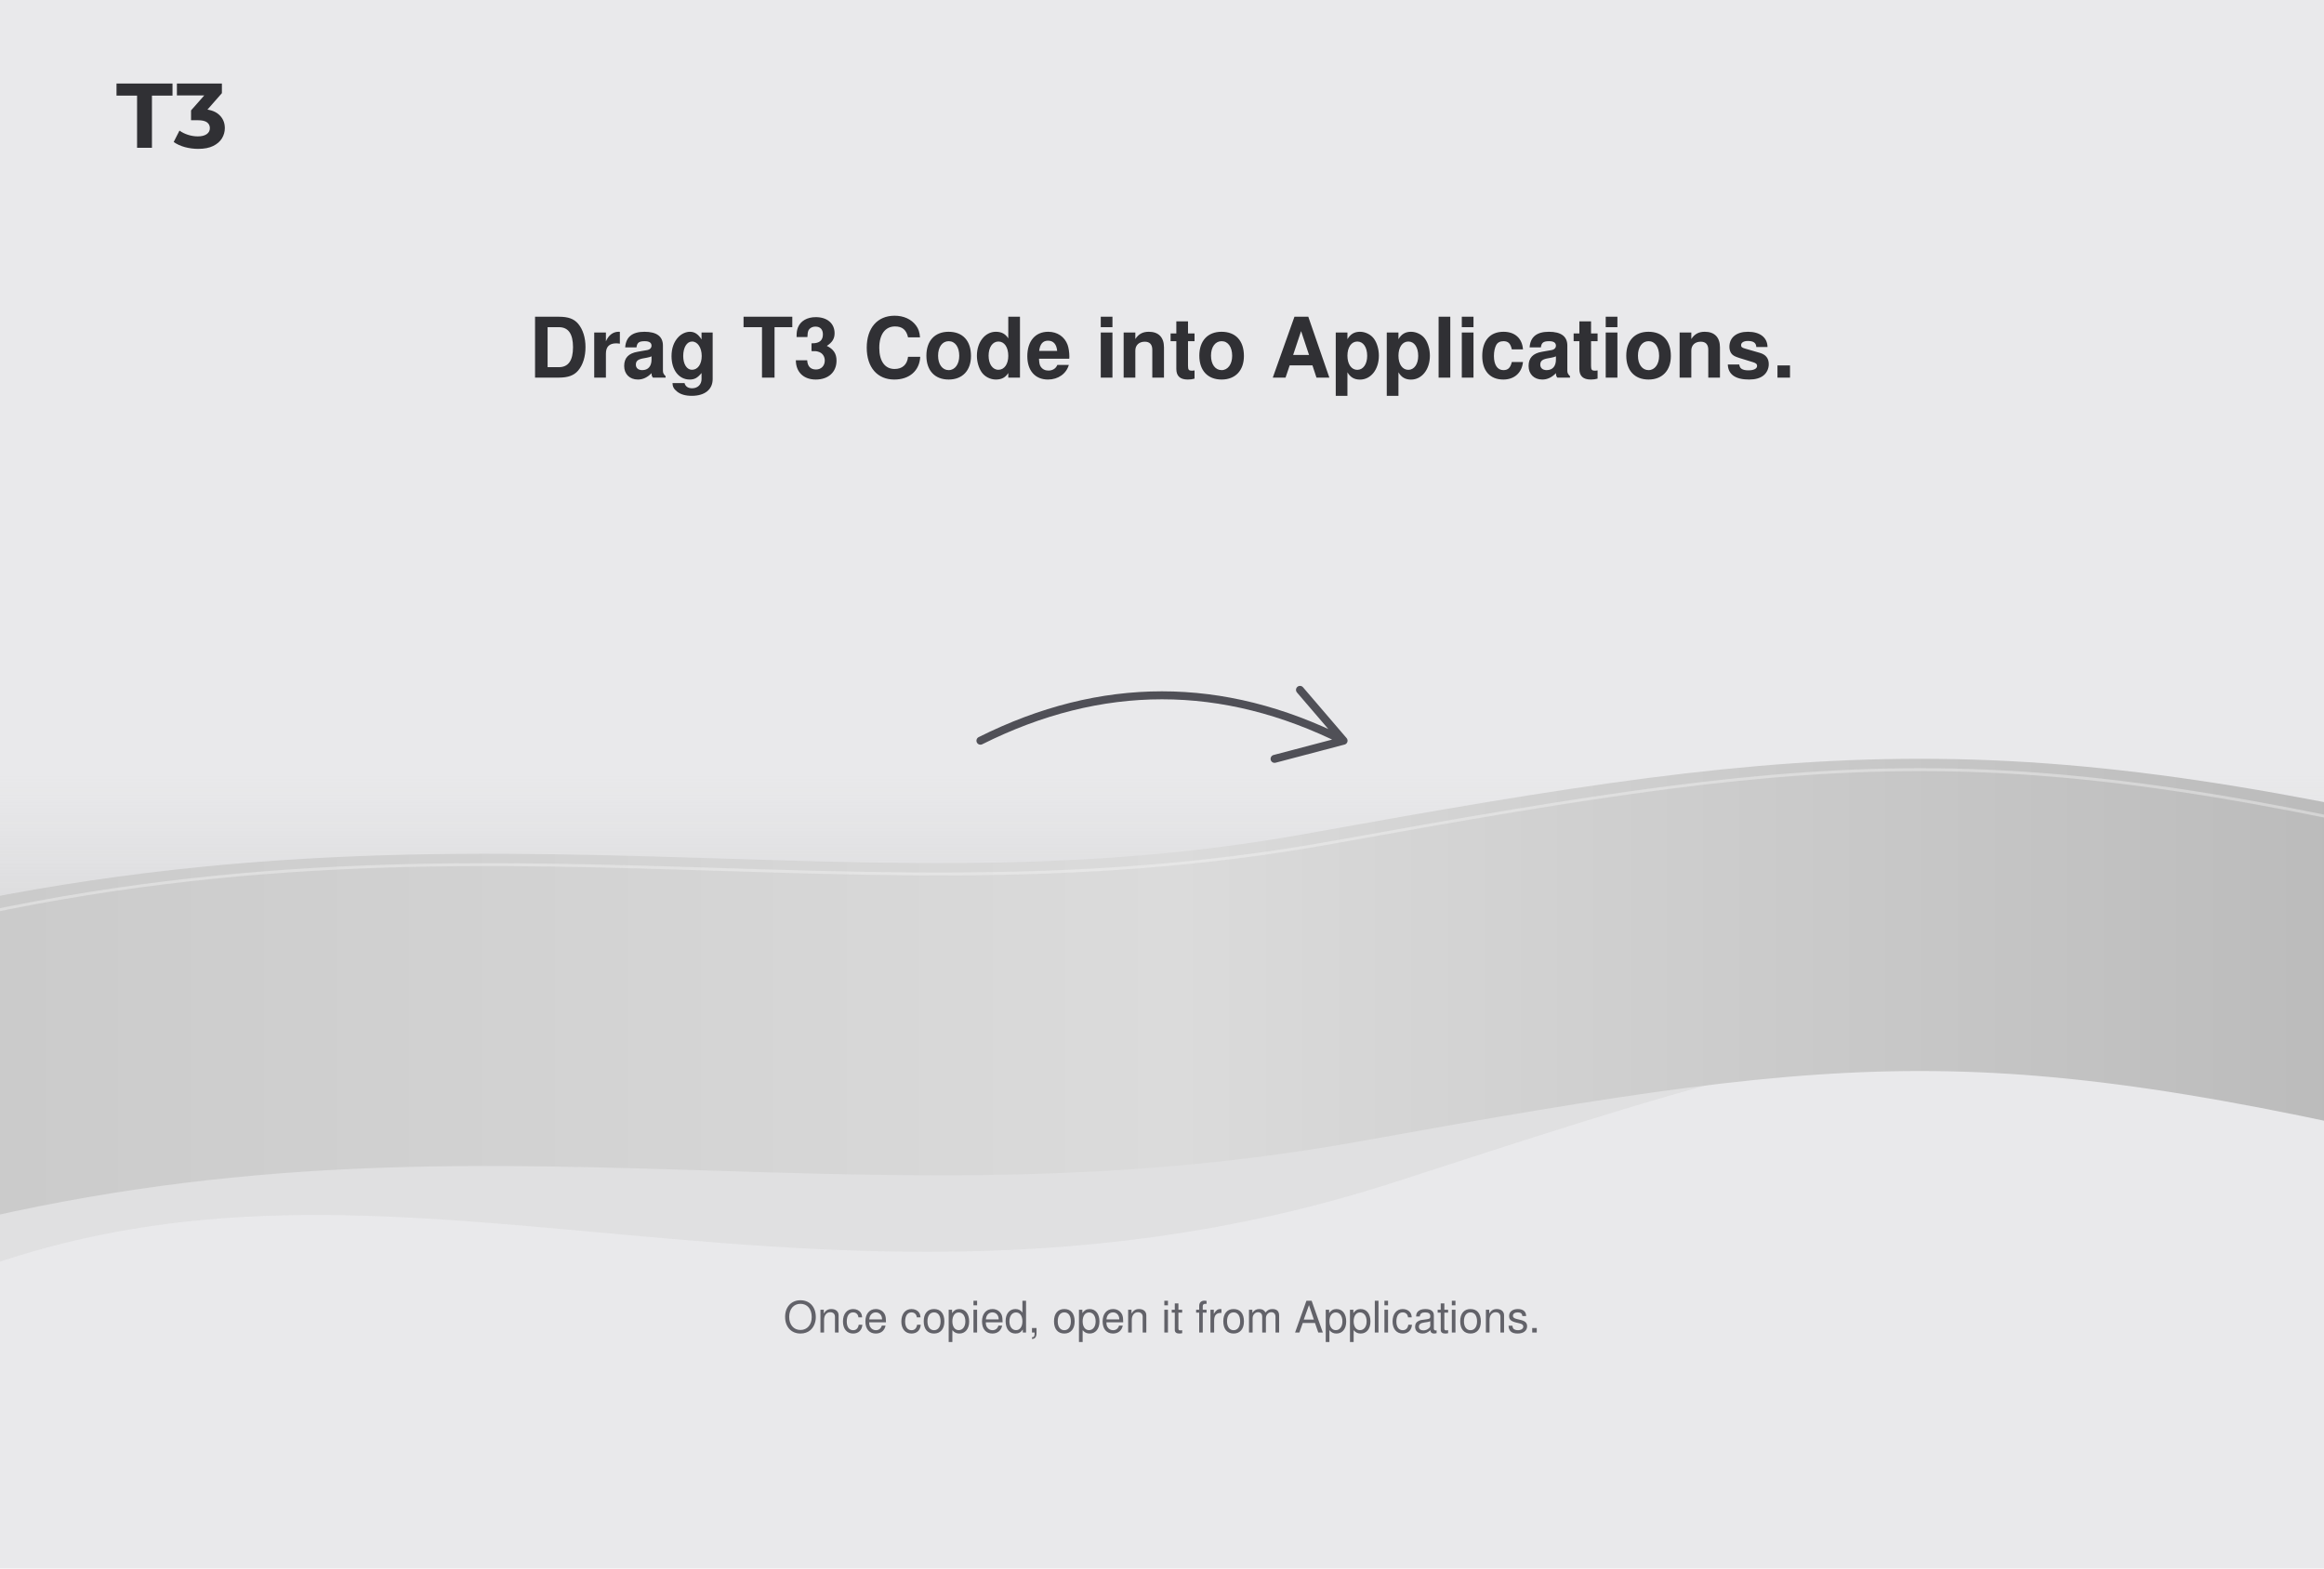
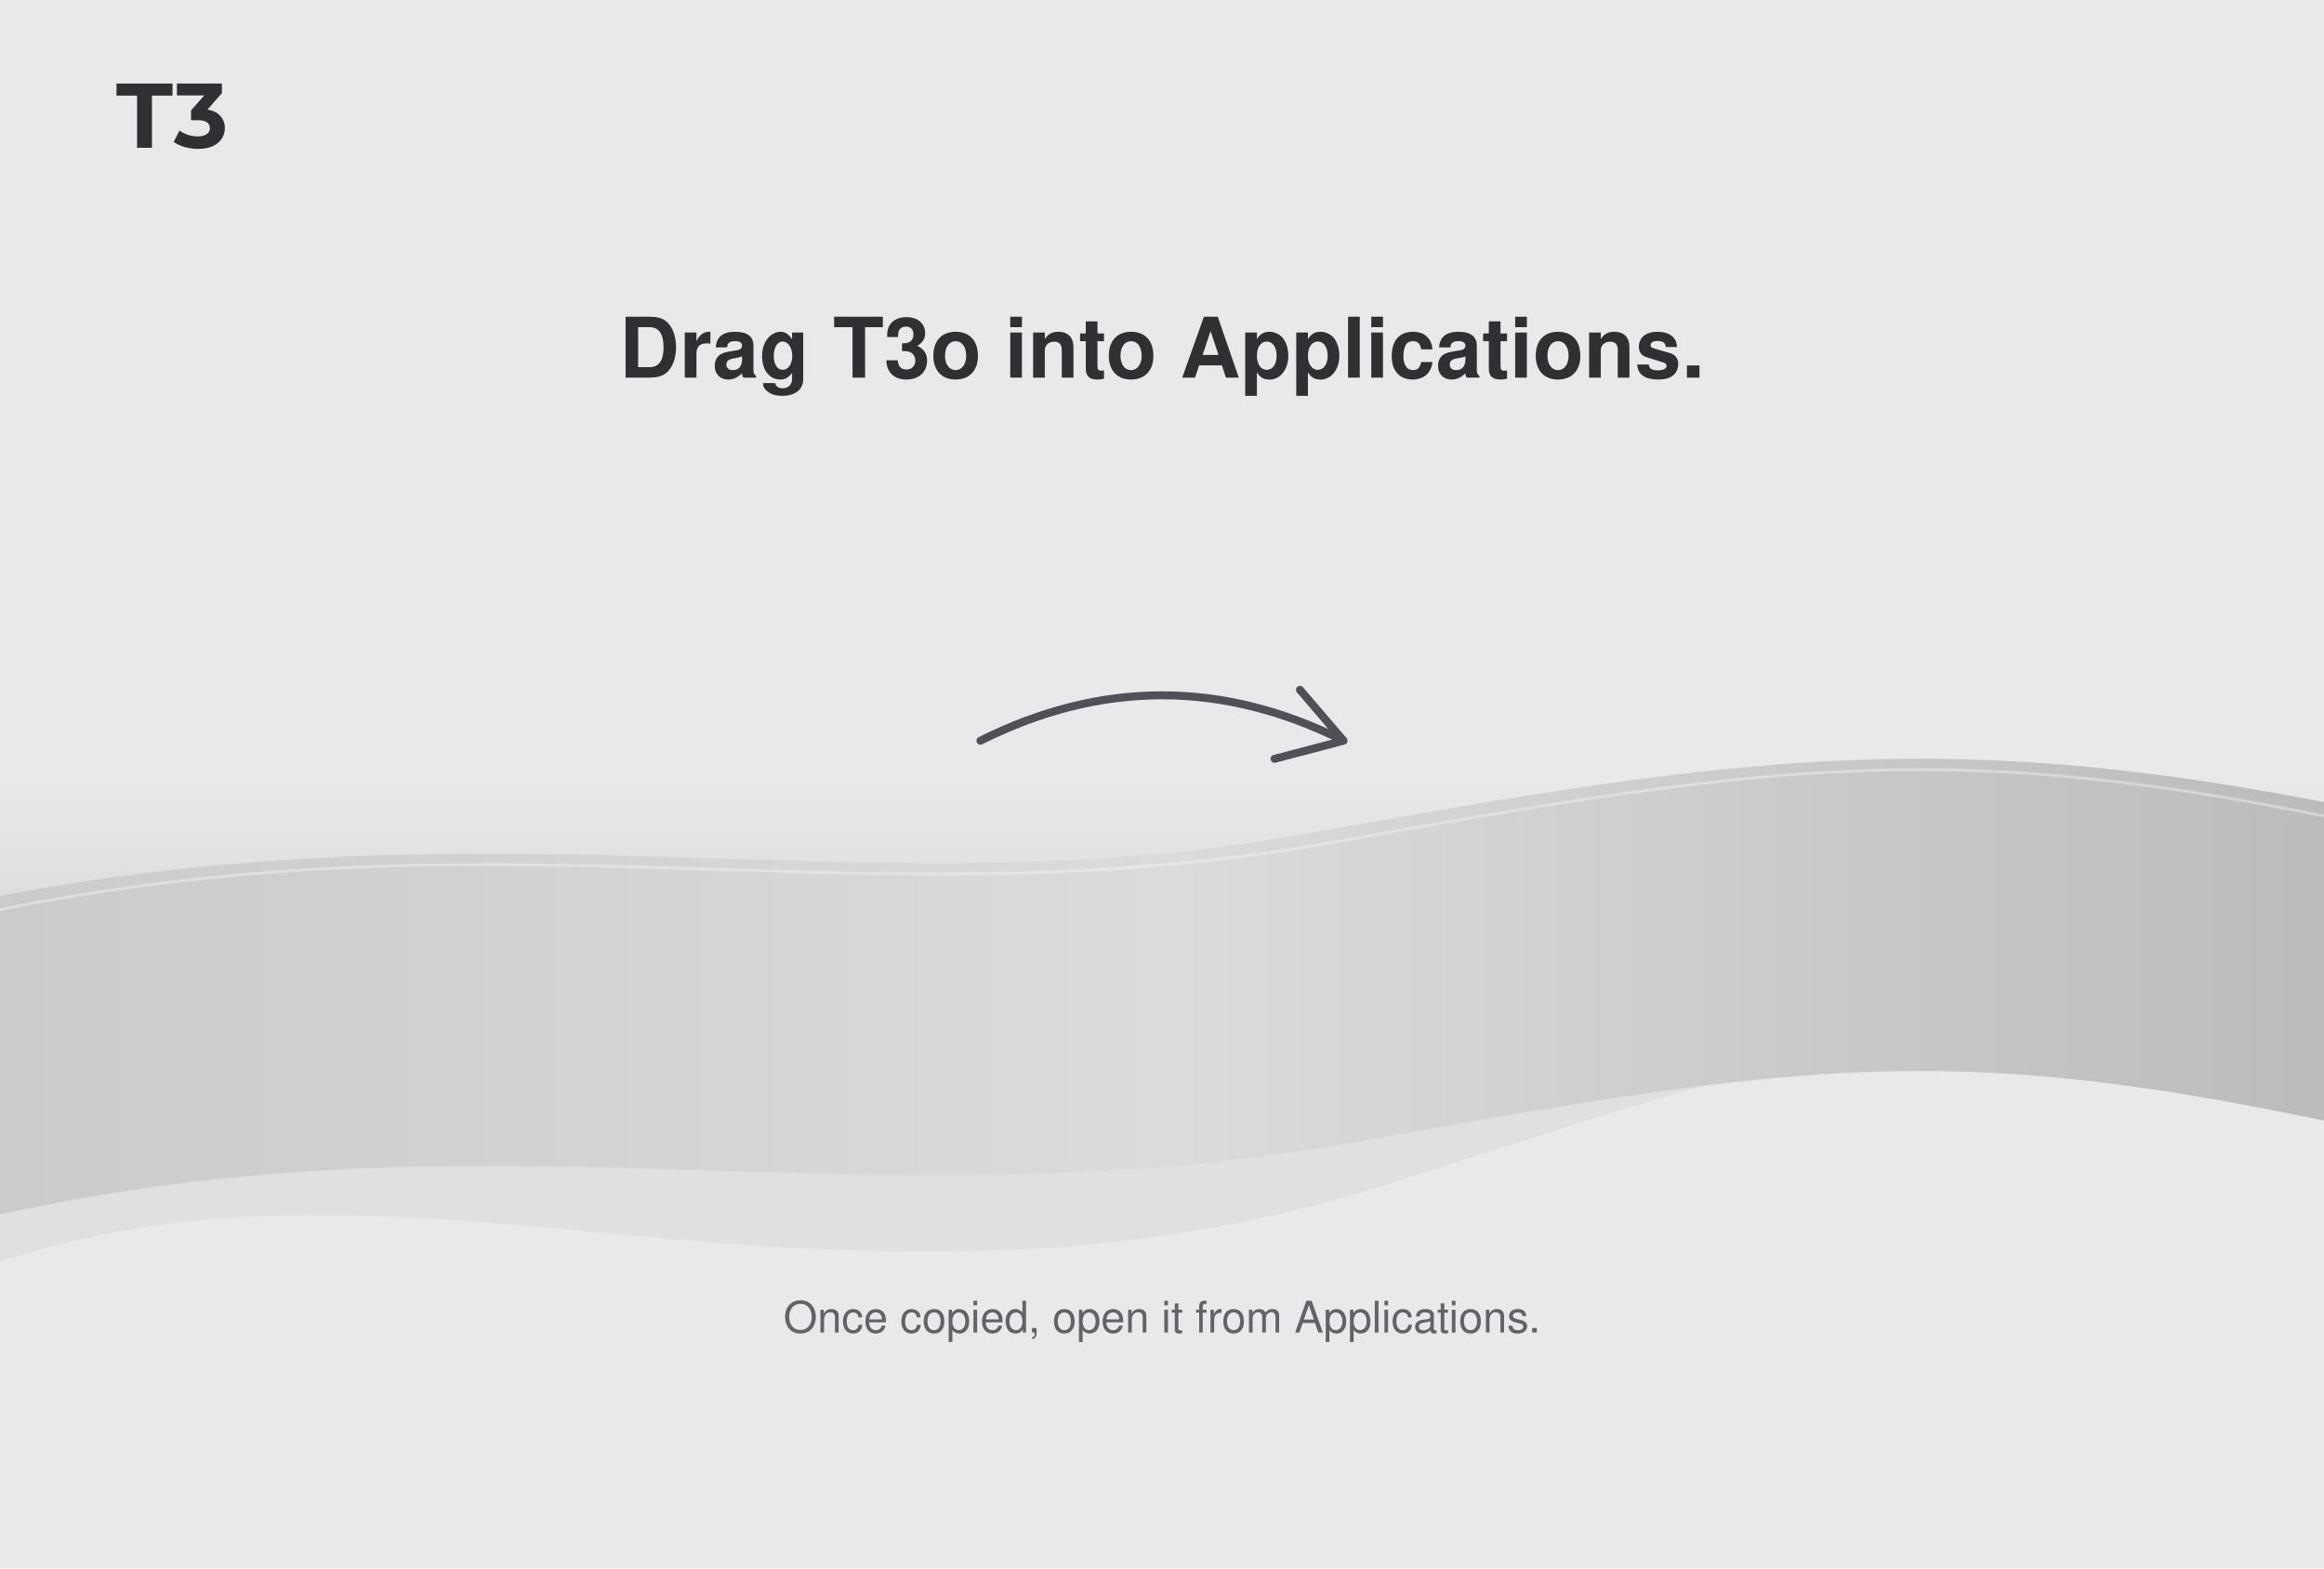
<svg xmlns="http://www.w3.org/2000/svg" width="1280" height="864" viewBox="0 0 640 432">
  <defs>
    <linearGradient id="veil" x1="0" y1="0" x2="0" y2="1">
      <stop stop-color="#B7B7B7" stop-opacity="0" />
      <stop offset=".55" stop-color="#A5A5A5" stop-opacity=".24" />
      <stop offset="1" stop-color="#D1D1D1" stop-opacity=".4" />
    </linearGradient>
    <linearGradient id="silk" x1="0" y1="0" x2="1" y2="0">
      <stop stop-color="#C8C8C8" />
      <stop offset=".5" stop-color="#DBDBDB" />
      <stop offset="1" stop-color="#B5B5B5" />
    </linearGradient>
  </defs>
  <rect width="640" height="432" fill="#E9E9EB" />
  <path d="M-60 293C95 220 214 304 362 256S559 191 707 257" stroke="url(#veil)" stroke-width="146" fill="none" opacity="1" stroke-linecap="round" stroke-linejoin="round" />
  <path d="M-60 306C113 252 223 298 367 272S553 242 707 280" stroke="url(#silk)" stroke-width="86" fill="none" opacity="1" stroke-linecap="round" stroke-linejoin="round" />
  <path d="M-60 266C113 212 223 258 367 232S553 202 707 240" stroke="#F5F5F5" stroke-width="0.8" fill="none" opacity="0.42" stroke-linecap="round" stroke-linejoin="round" />
  <svg x="32" y="23" width="30" height="18" viewBox="15.531 37 94.394 56.96" fill="#303034">
    <path d="M33.451 93V47.56H15.531V37H64.331V47.56H46.411V93H33.451ZM86.725 93.96C82.832 93.96 78.965 93.453 75.125 92.44C71.285 91.373 68.032 89.88 65.365 87.96L70.405 78.04C72.539 79.587 75.019 80.813 77.845 81.72C80.672 82.627 83.525 83.08 86.405 83.08C89.659 83.08 92.219 82.44 94.085 81.16C95.952 79.88 96.885 78.12 96.885 75.88C96.885 73.747 96.059 72.067 94.405 70.84C92.752 69.613 90.085 69 86.405 69H80.485V60.44L96.085 42.76L97.525 47.4H68.165V37H107.365V45.4L91.845 63.08L85.285 59.32H89.045C95.925 59.32 101.125 60.867 104.645 63.96C108.165 67.053 109.925 71.027 109.925 75.88C109.925 79.027 109.099 81.987 107.445 84.76C105.792 87.48 103.259 89.693 99.845 91.4C96.432 93.107 92.059 93.96 86.725 93.96Z" />
  </svg>
-   <text x="320" y="104" fill="#303034" font-family="Helvetica" font-size="23" font-weight="700" text-anchor="middle">Drag T3 Code into Applications.</text>
+   <text x="320" y="104" fill="#303034" font-family="Helvetica" font-size="23" font-weight="700" text-anchor="middle">Drag T3o into Applications.</text>
  <path d="M270 204Q320 179 370 204M358 190L370 204L351 209" stroke="#505057" stroke-width="2.2" fill="none" opacity="1" stroke-linecap="round" stroke-linejoin="round" />
  <text x="320" y="367" fill="#626269" font-family="Helvetica" font-size="12" font-weight="400" text-anchor="middle">Once copied, open it from Applications.</text>
</svg>
